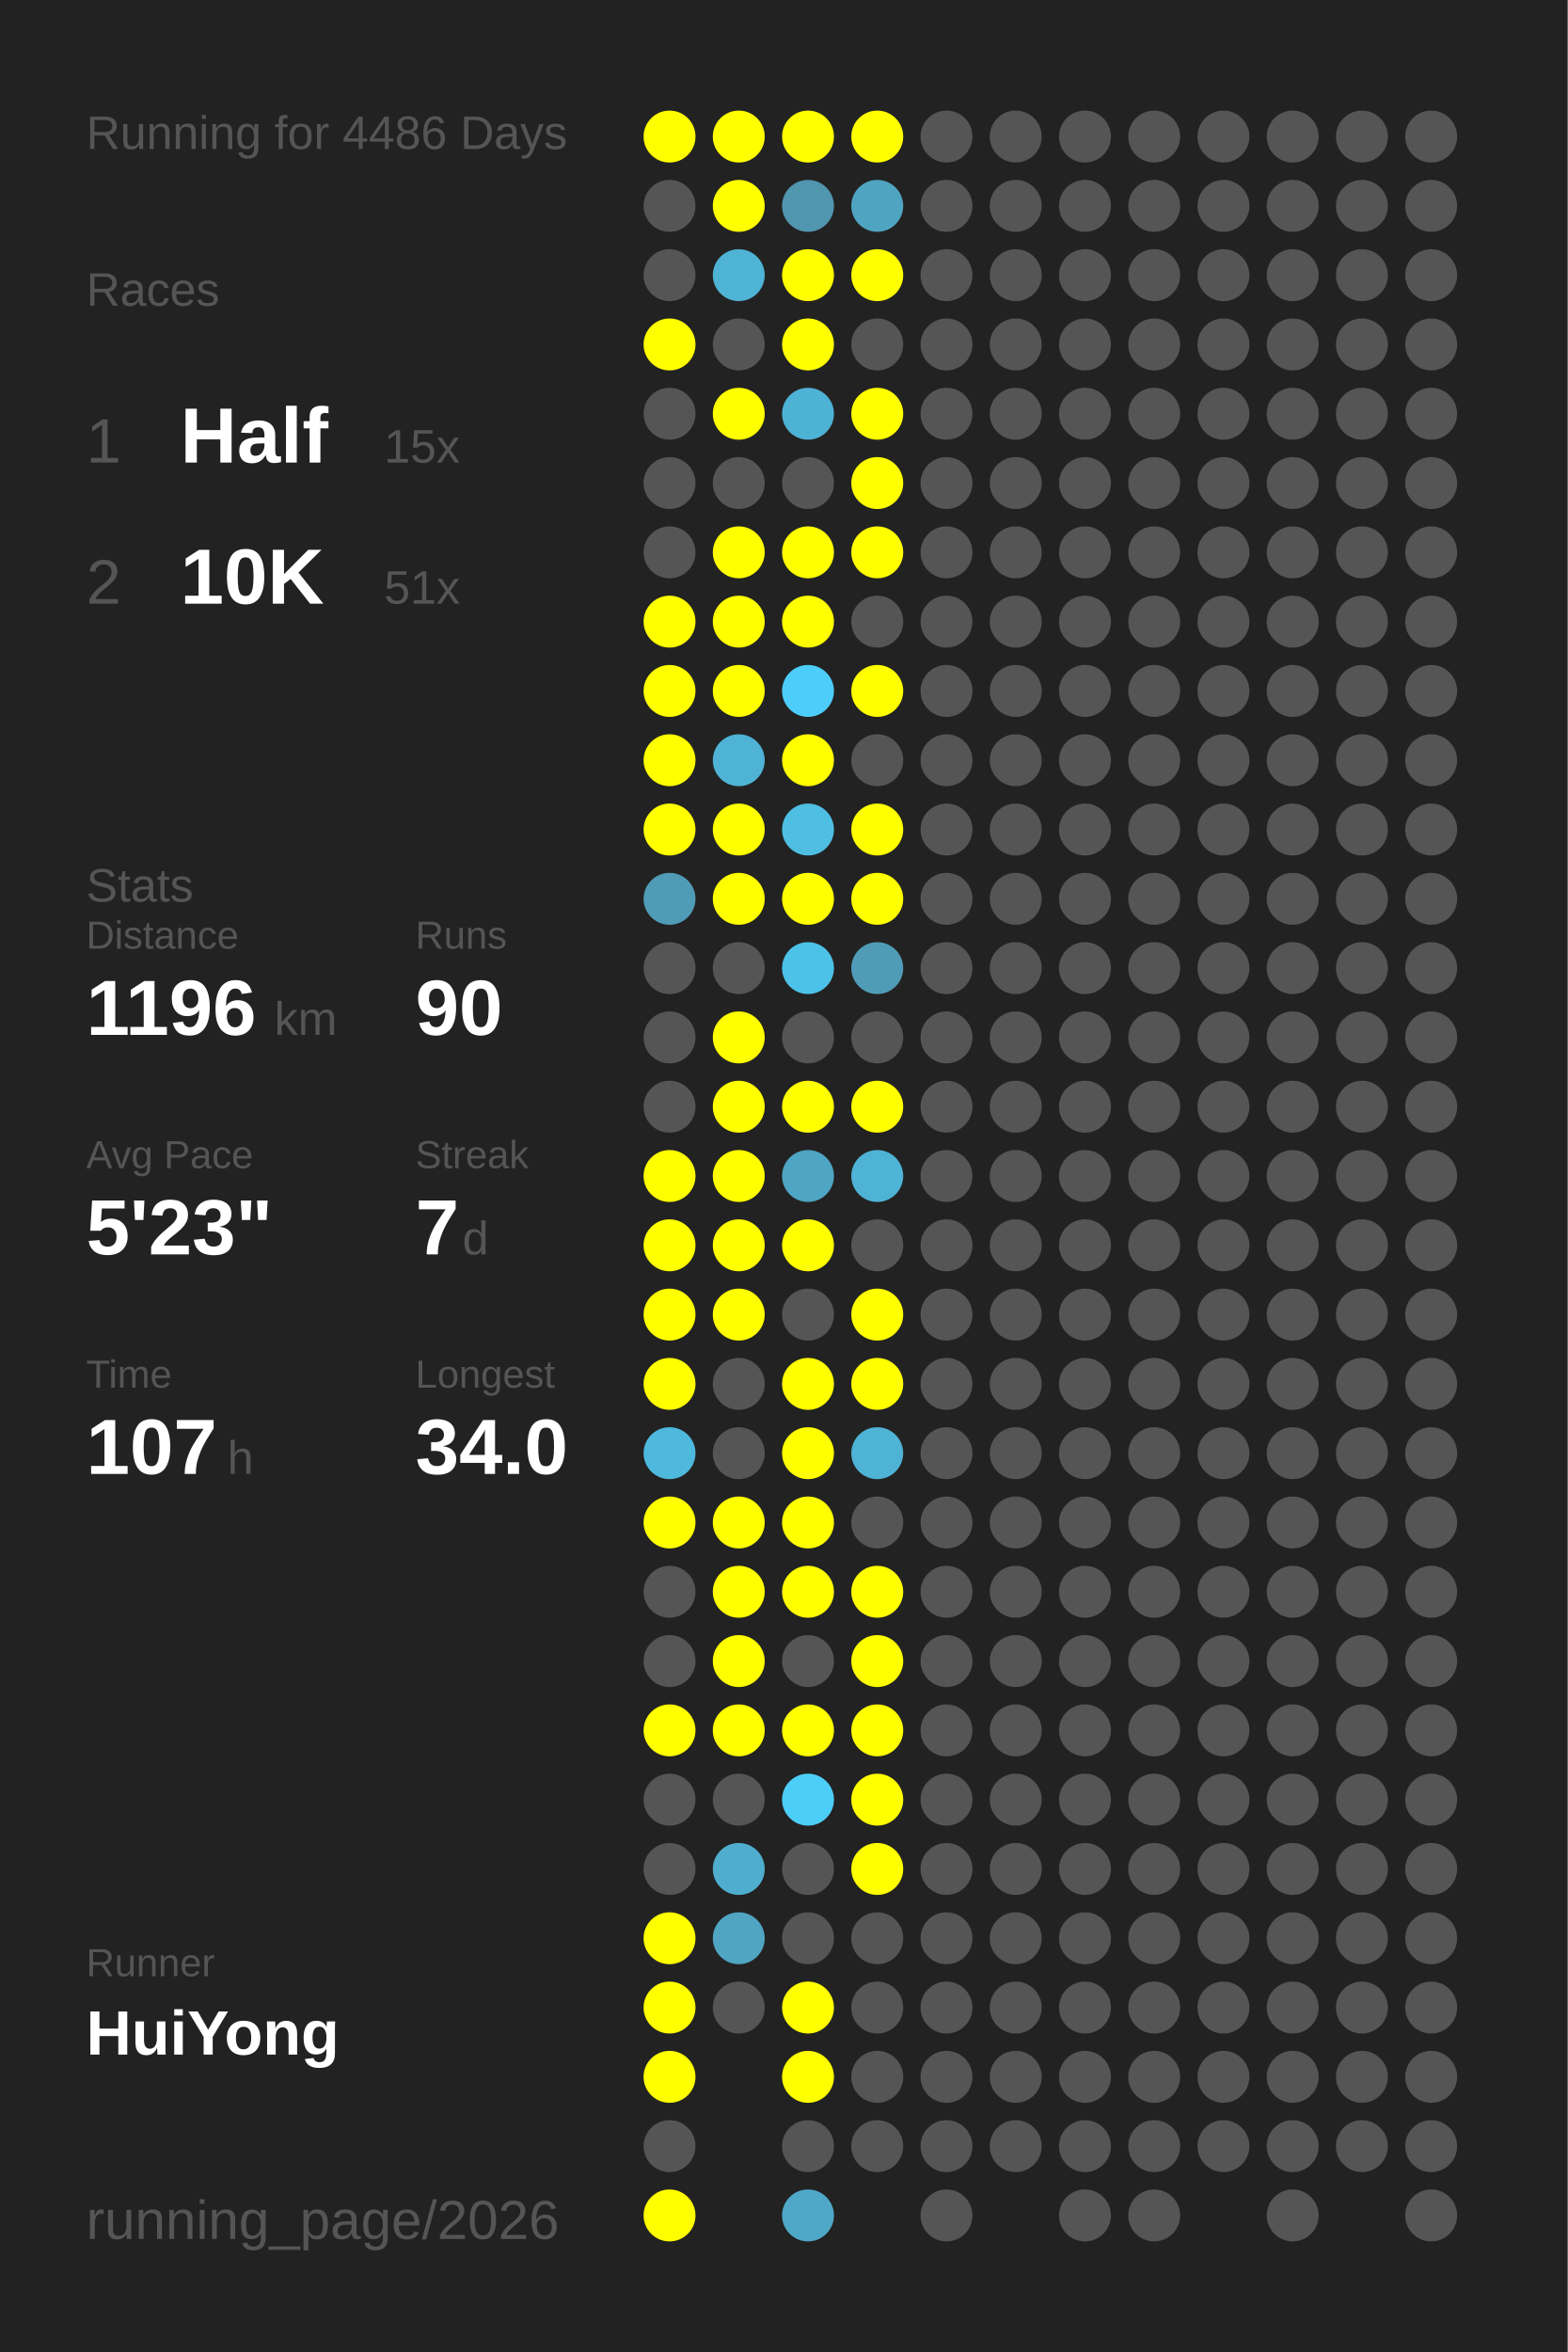
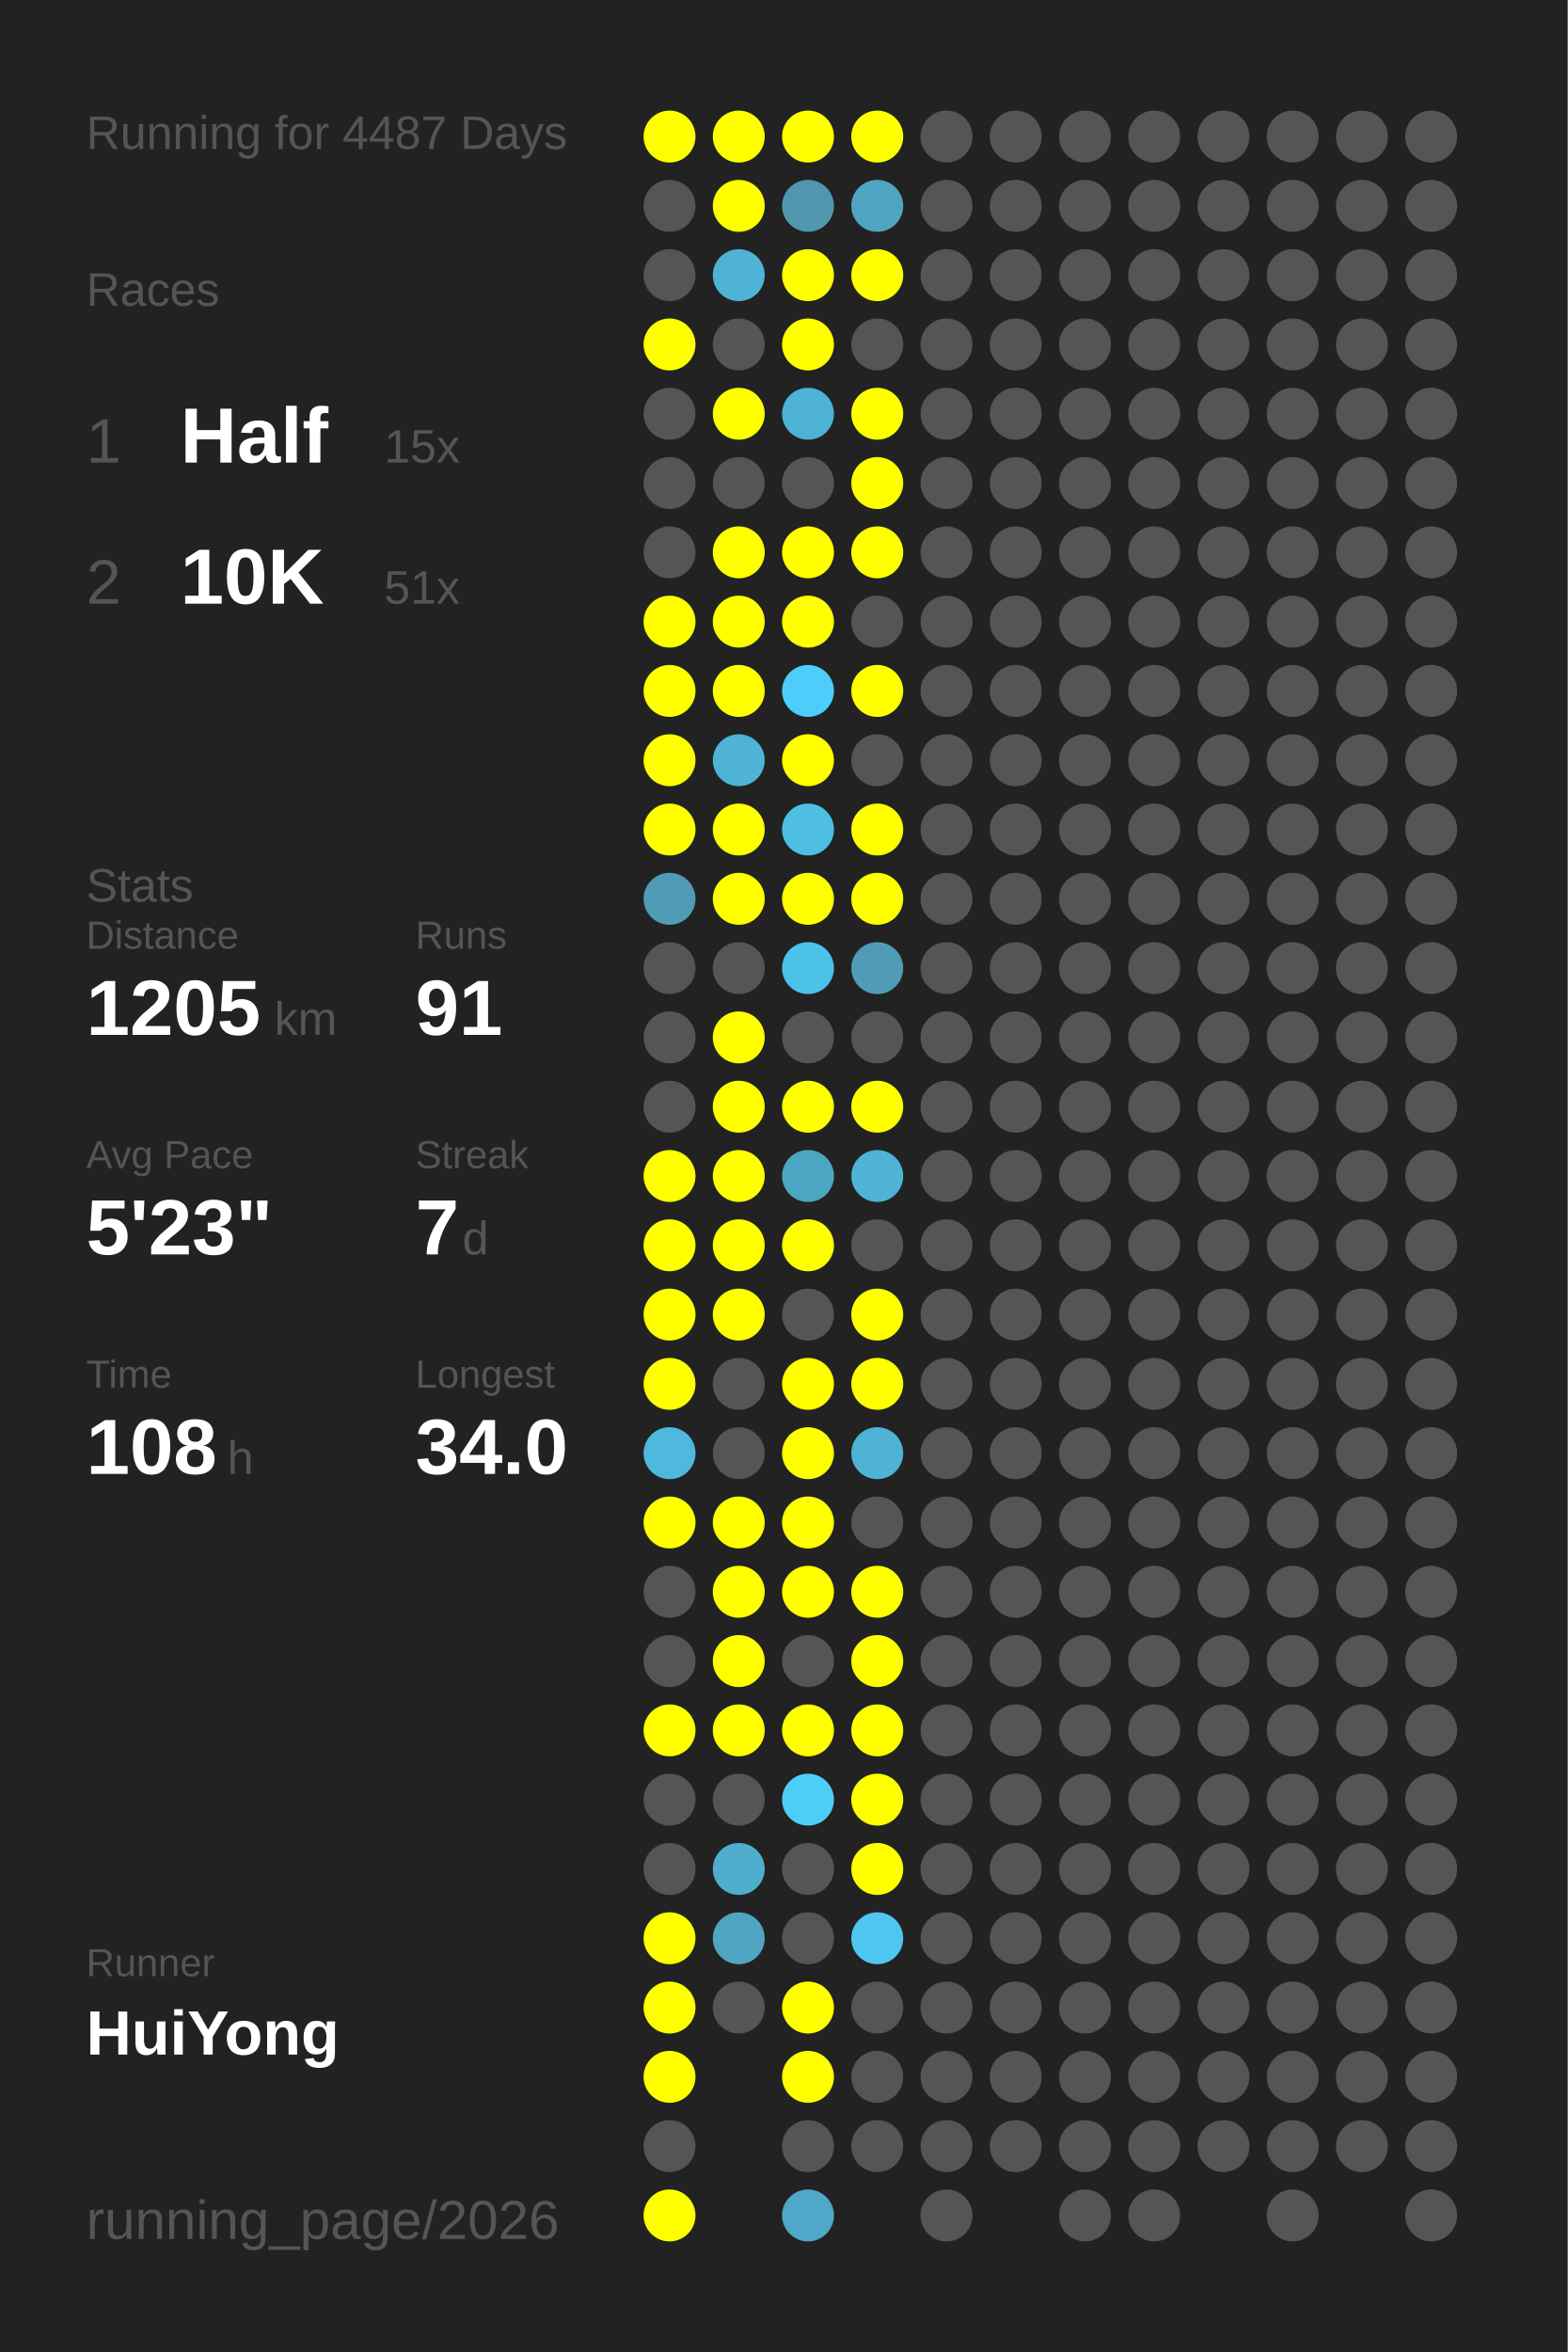
<svg xmlns="http://www.w3.org/2000/svg" baseProfile="full" height="300mm" version="1.1" viewBox="0,0,200,300" width="200mm">
  <defs />
  <rect fill="#222222" height="300" width="200" x="0" y="0" />
-   <text fill="#555555" style="font-size:6px; font-family:Arial;" x="11" y="19">Running for 4486 Days</text>
+   <text fill="#555555" style="font-size:6px; font-family:Arial;" x="11" y="19">Running for 4487 Days</text>
  <text fill="#555555" style="font-size:6px; font-family:Arial;" x="11" y="39">Races</text>
  <text fill="#555555" style="font-size:8px; font-family:Arial;" x="11" y="59">1</text>
  <text fill="#FFFFFF" style="font-size:10px; font-family:Arial; font-weight:bold;" x="23" y="59">Half</text>
  <text fill="#555555" style="font-size:6px; font-family:Arial;" x="49" y="59">15x</text>
  <text fill="#555555" style="font-size:8px; font-family:Arial;" x="11" y="77">2</text>
  <text fill="#FFFFFF" style="font-size:10px; font-family:Arial; font-weight:bold;" x="23" y="77">10K</text>
  <text fill="#555555" style="font-size:6px; font-family:Arial;" x="49" y="77">51x</text>
  <text fill="#555555" style="font-size:6px; font-family:Arial;" x="11" y="115">Stats</text>
  <text fill="#555555" style="font-size:5px; font-family:Arial;" x="11" y="121">Distance</text>
-   <text fill="#FFFFFF" style="font-size:10px; font-family:Arial; font-weight:bold;" x="11" y="132">1196</text>
+   <text fill="#FFFFFF" style="font-size:10px; font-family:Arial; font-weight:bold;" x="11" y="132">1205</text>
  <text fill="#555555" style="font-size:6px; font-family:Arial;" x="35" y="132">km</text>
  <text fill="#555555" style="font-size:5px; font-family:Arial;" x="53" y="121">Runs</text>
-   <text fill="#FFFFFF" style="font-size:10px; font-family:Arial; font-weight:bold;" x="53" y="132">90</text>
+   <text fill="#FFFFFF" style="font-size:10px; font-family:Arial; font-weight:bold;" x="53" y="132">91</text>
  <text fill="#555555" style="font-size:5px; font-family:Arial;" x="11" y="149">Avg Pace</text>
  <text fill="#FFFFFF" style="font-size:10px; font-family:Arial; font-weight:bold;" x="11" y="160">5'23"</text>
  <text fill="#555555" style="font-size:5px; font-family:Arial;" x="53" y="149">Streak</text>
  <text fill="#FFFFFF" style="font-size:10px; font-family:Arial; font-weight:bold;" x="53" y="160">7</text>
  <text fill="#555555" style="font-size:6px; font-family:Arial;" x="59" y="160">d</text>
  <text fill="#555555" style="font-size:5px; font-family:Arial;" x="11" y="177">Time</text>
-   <text fill="#FFFFFF" style="font-size:10px; font-family:Arial; font-weight:bold;" x="11" y="188">107</text>
+   <text fill="#FFFFFF" style="font-size:10px; font-family:Arial; font-weight:bold;" x="11" y="188">108</text>
  <text fill="#555555" style="font-size:6px; font-family:Arial;" x="29" y="188">h</text>
  <text fill="#555555" style="font-size:5px; font-family:Arial;" x="53" y="177">Longest</text>
  <text fill="#FFFFFF" style="font-size:10px; font-family:Arial; font-weight:bold;" x="53" y="188">34.0</text>
  <text fill="#555555" style="font-size:5px; font-family:Arial;" x="11" y="252.065">Runner</text>
  <text fill="#FFFFFF" style="font-size:8px; font-family:Arial; font-weight:bold;" x="11" y="262.065">HuiYong</text>
  <text fill="#555555" style="font-size:7px; font-family:Arial;" x="11" y="285.581">running_page/2026</text>
  <circle cx="85.417" cy="17.419" fill="#FFFF00" r="3.312" />
  <circle cx="85.417" cy="26.258" fill="#555555" r="3.312" />
  <circle cx="85.417" cy="35.097" fill="#555555" r="3.312" />
  <circle cx="85.417" cy="43.935" fill="#FFFF00" r="3.312" />
  <circle cx="85.417" cy="52.774" fill="#555555" r="3.312" />
  <circle cx="85.417" cy="61.613" fill="#555555" r="3.312" />
  <circle cx="85.417" cy="70.452" fill="#555555" r="3.312" />
  <circle cx="85.417" cy="79.29" fill="#FFFF00" r="3.312" />
  <circle cx="85.417" cy="88.129" fill="#FFFF00" r="3.312" />
  <circle cx="85.417" cy="96.968" fill="#FFFF00" r="3.312" />
  <circle cx="85.417" cy="105.806" fill="#FFFF00" r="3.312" />
  <circle cx="85.417" cy="114.645" fill="#509bb5" r="3.312" />
  <circle cx="85.417" cy="123.484" fill="#555555" r="3.312" />
  <circle cx="85.417" cy="132.323" fill="#555555" r="3.312" />
  <circle cx="85.417" cy="141.161" fill="#555555" r="3.312" />
  <circle cx="85.417" cy="150" fill="#FFFF00" r="3.312" />
  <circle cx="85.417" cy="158.839" fill="#FFFF00" r="3.312" />
  <circle cx="85.417" cy="167.677" fill="#FFFF00" r="3.312" />
  <circle cx="85.417" cy="176.516" fill="#FFFF00" r="3.312" />
  <circle cx="85.417" cy="185.355" fill="#4eb9dd" r="3.312" />
  <circle cx="85.417" cy="194.194" fill="#FFFF00" r="3.312" />
  <circle cx="85.417" cy="203.032" fill="#555555" r="3.312" />
  <circle cx="85.417" cy="211.871" fill="#555555" r="3.312" />
  <circle cx="85.417" cy="220.71" fill="#FFFF00" r="3.312" />
  <circle cx="85.417" cy="229.548" fill="#555555" r="3.312" />
  <circle cx="85.417" cy="238.387" fill="#555555" r="3.312" />
  <circle cx="85.417" cy="247.226" fill="#FFFF00" r="3.312" />
  <circle cx="85.417" cy="256.065" fill="#FFFF00" r="3.312" />
  <circle cx="85.417" cy="264.903" fill="#FFFF00" r="3.312" />
  <circle cx="85.417" cy="273.742" fill="#555555" r="3.312" />
  <circle cx="85.417" cy="282.581" fill="#FFFF00" r="3.312" />
  <circle cx="94.25" cy="17.419" fill="#FFFF00" r="3.312" />
  <circle cx="94.25" cy="26.258" fill="#FFFF00" r="3.312" />
  <circle cx="94.25" cy="35.097" fill="#4eb3d4" r="3.312" />
  <circle cx="94.25" cy="43.935" fill="#555555" r="3.312" />
  <circle cx="94.25" cy="52.774" fill="#FFFF00" r="3.312" />
  <circle cx="94.25" cy="61.613" fill="#555555" r="3.312" />
  <circle cx="94.25" cy="70.452" fill="#FFFF00" r="3.312" />
  <circle cx="94.25" cy="79.29" fill="#FFFF00" r="3.312" />
  <circle cx="94.25" cy="88.129" fill="#FFFF00" r="3.312" />
  <circle cx="94.25" cy="96.968" fill="#4eb3d4" r="3.312" />
  <circle cx="94.25" cy="105.806" fill="#FFFF00" r="3.312" />
  <circle cx="94.25" cy="114.645" fill="#FFFF00" r="3.312" />
  <circle cx="94.25" cy="123.484" fill="#555555" r="3.312" />
  <circle cx="94.25" cy="132.323" fill="#FFFF00" r="3.312" />
  <circle cx="94.25" cy="141.161" fill="#FFFF00" r="3.312" />
  <circle cx="94.25" cy="150" fill="#FFFF00" r="3.312" />
  <circle cx="94.25" cy="158.839" fill="#FFFF00" r="3.312" />
  <circle cx="94.25" cy="167.677" fill="#FFFF00" r="3.312" />
  <circle cx="94.25" cy="176.516" fill="#555555" r="3.312" />
  <circle cx="94.25" cy="185.355" fill="#555555" r="3.312" />
  <circle cx="94.25" cy="194.194" fill="#FFFF00" r="3.312" />
  <circle cx="94.25" cy="203.032" fill="#FFFF00" r="3.312" />
  <circle cx="94.25" cy="211.871" fill="#FFFF00" r="3.312" />
  <circle cx="94.25" cy="220.71" fill="#FFFF00" r="3.312" />
  <circle cx="94.25" cy="229.548" fill="#555555" r="3.312" />
  <circle cx="94.25" cy="238.387" fill="#4faece" r="3.312" />
  <circle cx="94.25" cy="247.226" fill="#4fa5c2" r="3.312" />
  <circle cx="94.25" cy="256.065" fill="#555555" r="3.312" />
  <circle cx="103.083" cy="17.419" fill="#FFFF00" r="3.312" />
  <circle cx="103.083" cy="26.258" fill="#5096ae" r="3.312" />
  <circle cx="103.083" cy="35.097" fill="#FFFF00" r="3.312" />
  <circle cx="103.083" cy="43.935" fill="#FFFF00" r="3.312" />
  <circle cx="103.083" cy="52.774" fill="#4eb2d4" r="3.312" />
  <circle cx="103.083" cy="61.613" fill="#555555" r="3.312" />
  <circle cx="103.083" cy="70.452" fill="#FFFF00" r="3.312" />
  <circle cx="103.083" cy="79.29" fill="#FFFF00" r="3.312" />
  <circle cx="103.083" cy="88.129" fill="#4dcefa" r="3.312" />
  <circle cx="103.083" cy="96.968" fill="#FFFF00" r="3.312" />
  <circle cx="103.083" cy="105.806" fill="#4ebee3" r="3.312" />
  <circle cx="103.083" cy="114.645" fill="#FFFF00" r="3.312" />
  <circle cx="103.083" cy="123.484" fill="#4dc2e9" r="3.312" />
  <circle cx="103.083" cy="132.323" fill="#555555" r="3.312" />
  <circle cx="103.083" cy="141.161" fill="#FFFF00" r="3.312" />
  <circle cx="103.083" cy="150" fill="#4fa6c4" r="3.312" />
  <circle cx="103.083" cy="158.839" fill="#FFFF00" r="3.312" />
  <circle cx="103.083" cy="167.677" fill="#555555" r="3.312" />
  <circle cx="103.083" cy="176.516" fill="#FFFF00" r="3.312" />
  <circle cx="103.083" cy="185.355" fill="#FFFF00" r="3.312" />
  <circle cx="103.083" cy="194.194" fill="#FFFF00" r="3.312" />
  <circle cx="103.083" cy="203.032" fill="#FFFF00" r="3.312" />
  <circle cx="103.083" cy="211.871" fill="#555555" r="3.312" />
  <circle cx="103.083" cy="220.71" fill="#FFFF00" r="3.312" />
  <circle cx="103.083" cy="229.548" fill="#4dcef9" r="3.312" />
  <circle cx="103.083" cy="238.387" fill="#555555" r="3.312" />
  <circle cx="103.083" cy="247.226" fill="#555555" r="3.312" />
  <circle cx="103.083" cy="256.065" fill="#FFFF00" r="3.312" />
  <circle cx="103.083" cy="264.903" fill="#FFFF00" r="3.312" />
  <circle cx="103.083" cy="273.742" fill="#555555" r="3.312" />
  <circle cx="103.083" cy="282.581" fill="#4fa8c7" r="3.312" />
  <circle cx="111.917" cy="17.419" fill="#FFFF00" r="3.312" />
  <circle cx="111.917" cy="26.258" fill="#4fa5c1" r="3.312" />
  <circle cx="111.917" cy="35.097" fill="#FFFF00" r="3.312" />
  <circle cx="111.917" cy="43.935" fill="#555555" r="3.312" />
  <circle cx="111.917" cy="52.774" fill="#FFFF00" r="3.312" />
  <circle cx="111.917" cy="61.613" fill="#FFFF00" r="3.312" />
  <circle cx="111.917" cy="70.452" fill="#FFFF00" r="3.312" />
  <circle cx="111.917" cy="79.29" fill="#555555" r="3.312" />
  <circle cx="111.917" cy="88.129" fill="#FFFF00" r="3.312" />
  <circle cx="111.917" cy="96.968" fill="#555555" r="3.312" />
  <circle cx="111.917" cy="105.806" fill="#FFFF00" r="3.312" />
  <circle cx="111.917" cy="114.645" fill="#FFFF00" r="3.312" />
  <circle cx="111.917" cy="123.484" fill="#509cb6" r="3.312" />
  <circle cx="111.917" cy="132.323" fill="#555555" r="3.312" />
  <circle cx="111.917" cy="141.161" fill="#FFFF00" r="3.312" />
  <circle cx="111.917" cy="150" fill="#4eb3d4" r="3.312" />
  <circle cx="111.917" cy="158.839" fill="#555555" r="3.312" />
  <circle cx="111.917" cy="167.677" fill="#FFFF00" r="3.312" />
  <circle cx="111.917" cy="176.516" fill="#FFFF00" r="3.312" />
  <circle cx="111.917" cy="185.355" fill="#4eb3d5" r="3.312" />
  <circle cx="111.917" cy="194.194" fill="#555555" r="3.312" />
  <circle cx="111.917" cy="203.032" fill="#FFFF00" r="3.312" />
  <circle cx="111.917" cy="211.871" fill="#FFFF00" r="3.312" />
  <circle cx="111.917" cy="220.71" fill="#FFFF00" r="3.312" />
  <circle cx="111.917" cy="229.548" fill="#FFFF00" r="3.312" />
  <circle cx="111.917" cy="238.387" fill="#FFFF00" r="3.312" />
-   <circle cx="111.917" cy="247.226" fill="#555555" r="3.312" />
+   <circle cx="111.917" cy="247.226" fill="#4dc7f0" r="3.312" />
  <circle cx="111.917" cy="256.065" fill="#555555" r="3.312" />
  <circle cx="111.917" cy="264.903" fill="#555555" r="3.312" />
  <circle cx="111.917" cy="273.742" fill="#555555" r="3.312" />
  <circle cx="120.75" cy="17.419" fill="#555555" r="3.312" />
  <circle cx="120.75" cy="26.258" fill="#555555" r="3.312" />
  <circle cx="120.75" cy="35.097" fill="#555555" r="3.312" />
  <circle cx="120.75" cy="43.935" fill="#555555" r="3.312" />
  <circle cx="120.75" cy="52.774" fill="#555555" r="3.312" />
  <circle cx="120.75" cy="61.613" fill="#555555" r="3.312" />
  <circle cx="120.75" cy="70.452" fill="#555555" r="3.312" />
  <circle cx="120.75" cy="79.29" fill="#555555" r="3.312" />
  <circle cx="120.75" cy="88.129" fill="#555555" r="3.312" />
  <circle cx="120.75" cy="96.968" fill="#555555" r="3.312" />
  <circle cx="120.75" cy="105.806" fill="#555555" r="3.312" />
  <circle cx="120.75" cy="114.645" fill="#555555" r="3.312" />
  <circle cx="120.75" cy="123.484" fill="#555555" r="3.312" />
  <circle cx="120.75" cy="132.323" fill="#555555" r="3.312" />
  <circle cx="120.75" cy="141.161" fill="#555555" r="3.312" />
  <circle cx="120.75" cy="150" fill="#555555" r="3.312" />
  <circle cx="120.75" cy="158.839" fill="#555555" r="3.312" />
  <circle cx="120.75" cy="167.677" fill="#555555" r="3.312" />
  <circle cx="120.75" cy="176.516" fill="#555555" r="3.312" />
  <circle cx="120.75" cy="185.355" fill="#555555" r="3.312" />
  <circle cx="120.75" cy="194.194" fill="#555555" r="3.312" />
  <circle cx="120.75" cy="203.032" fill="#555555" r="3.312" />
  <circle cx="120.75" cy="211.871" fill="#555555" r="3.312" />
  <circle cx="120.75" cy="220.71" fill="#555555" r="3.312" />
  <circle cx="120.75" cy="229.548" fill="#555555" r="3.312" />
  <circle cx="120.75" cy="238.387" fill="#555555" r="3.312" />
  <circle cx="120.75" cy="247.226" fill="#555555" r="3.312" />
  <circle cx="120.75" cy="256.065" fill="#555555" r="3.312" />
  <circle cx="120.75" cy="264.903" fill="#555555" r="3.312" />
  <circle cx="120.75" cy="273.742" fill="#555555" r="3.312" />
  <circle cx="120.75" cy="282.581" fill="#555555" r="3.312" />
  <circle cx="129.583" cy="17.419" fill="#555555" r="3.312" />
  <circle cx="129.583" cy="26.258" fill="#555555" r="3.312" />
  <circle cx="129.583" cy="35.097" fill="#555555" r="3.312" />
  <circle cx="129.583" cy="43.935" fill="#555555" r="3.312" />
  <circle cx="129.583" cy="52.774" fill="#555555" r="3.312" />
  <circle cx="129.583" cy="61.613" fill="#555555" r="3.312" />
  <circle cx="129.583" cy="70.452" fill="#555555" r="3.312" />
  <circle cx="129.583" cy="79.29" fill="#555555" r="3.312" />
  <circle cx="129.583" cy="88.129" fill="#555555" r="3.312" />
  <circle cx="129.583" cy="96.968" fill="#555555" r="3.312" />
  <circle cx="129.583" cy="105.806" fill="#555555" r="3.312" />
  <circle cx="129.583" cy="114.645" fill="#555555" r="3.312" />
  <circle cx="129.583" cy="123.484" fill="#555555" r="3.312" />
  <circle cx="129.583" cy="132.323" fill="#555555" r="3.312" />
  <circle cx="129.583" cy="141.161" fill="#555555" r="3.312" />
  <circle cx="129.583" cy="150" fill="#555555" r="3.312" />
  <circle cx="129.583" cy="158.839" fill="#555555" r="3.312" />
  <circle cx="129.583" cy="167.677" fill="#555555" r="3.312" />
  <circle cx="129.583" cy="176.516" fill="#555555" r="3.312" />
  <circle cx="129.583" cy="185.355" fill="#555555" r="3.312" />
  <circle cx="129.583" cy="194.194" fill="#555555" r="3.312" />
  <circle cx="129.583" cy="203.032" fill="#555555" r="3.312" />
  <circle cx="129.583" cy="211.871" fill="#555555" r="3.312" />
  <circle cx="129.583" cy="220.71" fill="#555555" r="3.312" />
  <circle cx="129.583" cy="229.548" fill="#555555" r="3.312" />
  <circle cx="129.583" cy="238.387" fill="#555555" r="3.312" />
  <circle cx="129.583" cy="247.226" fill="#555555" r="3.312" />
  <circle cx="129.583" cy="256.065" fill="#555555" r="3.312" />
  <circle cx="129.583" cy="264.903" fill="#555555" r="3.312" />
  <circle cx="129.583" cy="273.742" fill="#555555" r="3.312" />
  <circle cx="138.417" cy="17.419" fill="#555555" r="3.312" />
  <circle cx="138.417" cy="26.258" fill="#555555" r="3.312" />
  <circle cx="138.417" cy="35.097" fill="#555555" r="3.312" />
  <circle cx="138.417" cy="43.935" fill="#555555" r="3.312" />
  <circle cx="138.417" cy="52.774" fill="#555555" r="3.312" />
  <circle cx="138.417" cy="61.613" fill="#555555" r="3.312" />
  <circle cx="138.417" cy="70.452" fill="#555555" r="3.312" />
  <circle cx="138.417" cy="79.29" fill="#555555" r="3.312" />
  <circle cx="138.417" cy="88.129" fill="#555555" r="3.312" />
  <circle cx="138.417" cy="96.968" fill="#555555" r="3.312" />
  <circle cx="138.417" cy="105.806" fill="#555555" r="3.312" />
  <circle cx="138.417" cy="114.645" fill="#555555" r="3.312" />
  <circle cx="138.417" cy="123.484" fill="#555555" r="3.312" />
  <circle cx="138.417" cy="132.323" fill="#555555" r="3.312" />
  <circle cx="138.417" cy="141.161" fill="#555555" r="3.312" />
  <circle cx="138.417" cy="150" fill="#555555" r="3.312" />
  <circle cx="138.417" cy="158.839" fill="#555555" r="3.312" />
  <circle cx="138.417" cy="167.677" fill="#555555" r="3.312" />
  <circle cx="138.417" cy="176.516" fill="#555555" r="3.312" />
  <circle cx="138.417" cy="185.355" fill="#555555" r="3.312" />
  <circle cx="138.417" cy="194.194" fill="#555555" r="3.312" />
  <circle cx="138.417" cy="203.032" fill="#555555" r="3.312" />
  <circle cx="138.417" cy="211.871" fill="#555555" r="3.312" />
  <circle cx="138.417" cy="220.71" fill="#555555" r="3.312" />
  <circle cx="138.417" cy="229.548" fill="#555555" r="3.312" />
  <circle cx="138.417" cy="238.387" fill="#555555" r="3.312" />
  <circle cx="138.417" cy="247.226" fill="#555555" r="3.312" />
  <circle cx="138.417" cy="256.065" fill="#555555" r="3.312" />
  <circle cx="138.417" cy="264.903" fill="#555555" r="3.312" />
  <circle cx="138.417" cy="273.742" fill="#555555" r="3.312" />
  <circle cx="138.417" cy="282.581" fill="#555555" r="3.312" />
  <circle cx="147.25" cy="17.419" fill="#555555" r="3.312" />
  <circle cx="147.25" cy="26.258" fill="#555555" r="3.312" />
  <circle cx="147.25" cy="35.097" fill="#555555" r="3.312" />
  <circle cx="147.25" cy="43.935" fill="#555555" r="3.312" />
  <circle cx="147.25" cy="52.774" fill="#555555" r="3.312" />
  <circle cx="147.25" cy="61.613" fill="#555555" r="3.312" />
  <circle cx="147.25" cy="70.452" fill="#555555" r="3.312" />
  <circle cx="147.25" cy="79.29" fill="#555555" r="3.312" />
  <circle cx="147.25" cy="88.129" fill="#555555" r="3.312" />
  <circle cx="147.25" cy="96.968" fill="#555555" r="3.312" />
  <circle cx="147.25" cy="105.806" fill="#555555" r="3.312" />
  <circle cx="147.25" cy="114.645" fill="#555555" r="3.312" />
  <circle cx="147.25" cy="123.484" fill="#555555" r="3.312" />
  <circle cx="147.25" cy="132.323" fill="#555555" r="3.312" />
  <circle cx="147.25" cy="141.161" fill="#555555" r="3.312" />
  <circle cx="147.25" cy="150" fill="#555555" r="3.312" />
  <circle cx="147.25" cy="158.839" fill="#555555" r="3.312" />
  <circle cx="147.25" cy="167.677" fill="#555555" r="3.312" />
  <circle cx="147.25" cy="176.516" fill="#555555" r="3.312" />
  <circle cx="147.25" cy="185.355" fill="#555555" r="3.312" />
  <circle cx="147.25" cy="194.194" fill="#555555" r="3.312" />
  <circle cx="147.25" cy="203.032" fill="#555555" r="3.312" />
  <circle cx="147.25" cy="211.871" fill="#555555" r="3.312" />
  <circle cx="147.25" cy="220.71" fill="#555555" r="3.312" />
  <circle cx="147.25" cy="229.548" fill="#555555" r="3.312" />
  <circle cx="147.25" cy="238.387" fill="#555555" r="3.312" />
  <circle cx="147.25" cy="247.226" fill="#555555" r="3.312" />
  <circle cx="147.25" cy="256.065" fill="#555555" r="3.312" />
  <circle cx="147.25" cy="264.903" fill="#555555" r="3.312" />
  <circle cx="147.25" cy="273.742" fill="#555555" r="3.312" />
  <circle cx="147.25" cy="282.581" fill="#555555" r="3.312" />
  <circle cx="156.083" cy="17.419" fill="#555555" r="3.312" />
  <circle cx="156.083" cy="26.258" fill="#555555" r="3.312" />
  <circle cx="156.083" cy="35.097" fill="#555555" r="3.312" />
  <circle cx="156.083" cy="43.935" fill="#555555" r="3.312" />
  <circle cx="156.083" cy="52.774" fill="#555555" r="3.312" />
  <circle cx="156.083" cy="61.613" fill="#555555" r="3.312" />
  <circle cx="156.083" cy="70.452" fill="#555555" r="3.312" />
  <circle cx="156.083" cy="79.29" fill="#555555" r="3.312" />
  <circle cx="156.083" cy="88.129" fill="#555555" r="3.312" />
  <circle cx="156.083" cy="96.968" fill="#555555" r="3.312" />
  <circle cx="156.083" cy="105.806" fill="#555555" r="3.312" />
  <circle cx="156.083" cy="114.645" fill="#555555" r="3.312" />
  <circle cx="156.083" cy="123.484" fill="#555555" r="3.312" />
  <circle cx="156.083" cy="132.323" fill="#555555" r="3.312" />
  <circle cx="156.083" cy="141.161" fill="#555555" r="3.312" />
  <circle cx="156.083" cy="150" fill="#555555" r="3.312" />
  <circle cx="156.083" cy="158.839" fill="#555555" r="3.312" />
  <circle cx="156.083" cy="167.677" fill="#555555" r="3.312" />
  <circle cx="156.083" cy="176.516" fill="#555555" r="3.312" />
  <circle cx="156.083" cy="185.355" fill="#555555" r="3.312" />
  <circle cx="156.083" cy="194.194" fill="#555555" r="3.312" />
  <circle cx="156.083" cy="203.032" fill="#555555" r="3.312" />
  <circle cx="156.083" cy="211.871" fill="#555555" r="3.312" />
  <circle cx="156.083" cy="220.71" fill="#555555" r="3.312" />
  <circle cx="156.083" cy="229.548" fill="#555555" r="3.312" />
  <circle cx="156.083" cy="238.387" fill="#555555" r="3.312" />
  <circle cx="156.083" cy="247.226" fill="#555555" r="3.312" />
  <circle cx="156.083" cy="256.065" fill="#555555" r="3.312" />
  <circle cx="156.083" cy="264.903" fill="#555555" r="3.312" />
  <circle cx="156.083" cy="273.742" fill="#555555" r="3.312" />
  <circle cx="164.917" cy="17.419" fill="#555555" r="3.312" />
  <circle cx="164.917" cy="26.258" fill="#555555" r="3.312" />
  <circle cx="164.917" cy="35.097" fill="#555555" r="3.312" />
  <circle cx="164.917" cy="43.935" fill="#555555" r="3.312" />
  <circle cx="164.917" cy="52.774" fill="#555555" r="3.312" />
  <circle cx="164.917" cy="61.613" fill="#555555" r="3.312" />
  <circle cx="164.917" cy="70.452" fill="#555555" r="3.312" />
  <circle cx="164.917" cy="79.29" fill="#555555" r="3.312" />
  <circle cx="164.917" cy="88.129" fill="#555555" r="3.312" />
  <circle cx="164.917" cy="96.968" fill="#555555" r="3.312" />
  <circle cx="164.917" cy="105.806" fill="#555555" r="3.312" />
  <circle cx="164.917" cy="114.645" fill="#555555" r="3.312" />
  <circle cx="164.917" cy="123.484" fill="#555555" r="3.312" />
  <circle cx="164.917" cy="132.323" fill="#555555" r="3.312" />
  <circle cx="164.917" cy="141.161" fill="#555555" r="3.312" />
  <circle cx="164.917" cy="150" fill="#555555" r="3.312" />
  <circle cx="164.917" cy="158.839" fill="#555555" r="3.312" />
  <circle cx="164.917" cy="167.677" fill="#555555" r="3.312" />
  <circle cx="164.917" cy="176.516" fill="#555555" r="3.312" />
  <circle cx="164.917" cy="185.355" fill="#555555" r="3.312" />
  <circle cx="164.917" cy="194.194" fill="#555555" r="3.312" />
  <circle cx="164.917" cy="203.032" fill="#555555" r="3.312" />
  <circle cx="164.917" cy="211.871" fill="#555555" r="3.312" />
  <circle cx="164.917" cy="220.71" fill="#555555" r="3.312" />
  <circle cx="164.917" cy="229.548" fill="#555555" r="3.312" />
  <circle cx="164.917" cy="238.387" fill="#555555" r="3.312" />
  <circle cx="164.917" cy="247.226" fill="#555555" r="3.312" />
  <circle cx="164.917" cy="256.065" fill="#555555" r="3.312" />
  <circle cx="164.917" cy="264.903" fill="#555555" r="3.312" />
  <circle cx="164.917" cy="273.742" fill="#555555" r="3.312" />
  <circle cx="164.917" cy="282.581" fill="#555555" r="3.312" />
  <circle cx="173.75" cy="17.419" fill="#555555" r="3.312" />
  <circle cx="173.75" cy="26.258" fill="#555555" r="3.312" />
  <circle cx="173.75" cy="35.097" fill="#555555" r="3.312" />
  <circle cx="173.75" cy="43.935" fill="#555555" r="3.312" />
  <circle cx="173.75" cy="52.774" fill="#555555" r="3.312" />
  <circle cx="173.75" cy="61.613" fill="#555555" r="3.312" />
  <circle cx="173.75" cy="70.452" fill="#555555" r="3.312" />
  <circle cx="173.75" cy="79.29" fill="#555555" r="3.312" />
  <circle cx="173.75" cy="88.129" fill="#555555" r="3.312" />
  <circle cx="173.75" cy="96.968" fill="#555555" r="3.312" />
  <circle cx="173.75" cy="105.806" fill="#555555" r="3.312" />
  <circle cx="173.75" cy="114.645" fill="#555555" r="3.312" />
  <circle cx="173.75" cy="123.484" fill="#555555" r="3.312" />
  <circle cx="173.75" cy="132.323" fill="#555555" r="3.312" />
  <circle cx="173.75" cy="141.161" fill="#555555" r="3.312" />
  <circle cx="173.75" cy="150" fill="#555555" r="3.312" />
  <circle cx="173.75" cy="158.839" fill="#555555" r="3.312" />
  <circle cx="173.75" cy="167.677" fill="#555555" r="3.312" />
  <circle cx="173.75" cy="176.516" fill="#555555" r="3.312" />
  <circle cx="173.75" cy="185.355" fill="#555555" r="3.312" />
  <circle cx="173.75" cy="194.194" fill="#555555" r="3.312" />
  <circle cx="173.75" cy="203.032" fill="#555555" r="3.312" />
  <circle cx="173.75" cy="211.871" fill="#555555" r="3.312" />
  <circle cx="173.75" cy="220.71" fill="#555555" r="3.312" />
  <circle cx="173.75" cy="229.548" fill="#555555" r="3.312" />
  <circle cx="173.75" cy="238.387" fill="#555555" r="3.312" />
  <circle cx="173.75" cy="247.226" fill="#555555" r="3.312" />
  <circle cx="173.75" cy="256.065" fill="#555555" r="3.312" />
  <circle cx="173.75" cy="264.903" fill="#555555" r="3.312" />
  <circle cx="173.75" cy="273.742" fill="#555555" r="3.312" />
  <circle cx="182.583" cy="17.419" fill="#555555" r="3.312" />
  <circle cx="182.583" cy="26.258" fill="#555555" r="3.312" />
  <circle cx="182.583" cy="35.097" fill="#555555" r="3.312" />
  <circle cx="182.583" cy="43.935" fill="#555555" r="3.312" />
  <circle cx="182.583" cy="52.774" fill="#555555" r="3.312" />
  <circle cx="182.583" cy="61.613" fill="#555555" r="3.312" />
  <circle cx="182.583" cy="70.452" fill="#555555" r="3.312" />
  <circle cx="182.583" cy="79.29" fill="#555555" r="3.312" />
  <circle cx="182.583" cy="88.129" fill="#555555" r="3.312" />
  <circle cx="182.583" cy="96.968" fill="#555555" r="3.312" />
  <circle cx="182.583" cy="105.806" fill="#555555" r="3.312" />
  <circle cx="182.583" cy="114.645" fill="#555555" r="3.312" />
  <circle cx="182.583" cy="123.484" fill="#555555" r="3.312" />
  <circle cx="182.583" cy="132.323" fill="#555555" r="3.312" />
  <circle cx="182.583" cy="141.161" fill="#555555" r="3.312" />
  <circle cx="182.583" cy="150" fill="#555555" r="3.312" />
  <circle cx="182.583" cy="158.839" fill="#555555" r="3.312" />
  <circle cx="182.583" cy="167.677" fill="#555555" r="3.312" />
  <circle cx="182.583" cy="176.516" fill="#555555" r="3.312" />
  <circle cx="182.583" cy="185.355" fill="#555555" r="3.312" />
  <circle cx="182.583" cy="194.194" fill="#555555" r="3.312" />
  <circle cx="182.583" cy="203.032" fill="#555555" r="3.312" />
  <circle cx="182.583" cy="211.871" fill="#555555" r="3.312" />
  <circle cx="182.583" cy="220.71" fill="#555555" r="3.312" />
  <circle cx="182.583" cy="229.548" fill="#555555" r="3.312" />
  <circle cx="182.583" cy="238.387" fill="#555555" r="3.312" />
  <circle cx="182.583" cy="247.226" fill="#555555" r="3.312" />
  <circle cx="182.583" cy="256.065" fill="#555555" r="3.312" />
  <circle cx="182.583" cy="264.903" fill="#555555" r="3.312" />
  <circle cx="182.583" cy="273.742" fill="#555555" r="3.312" />
  <circle cx="182.583" cy="282.581" fill="#555555" r="3.312" />
</svg>
